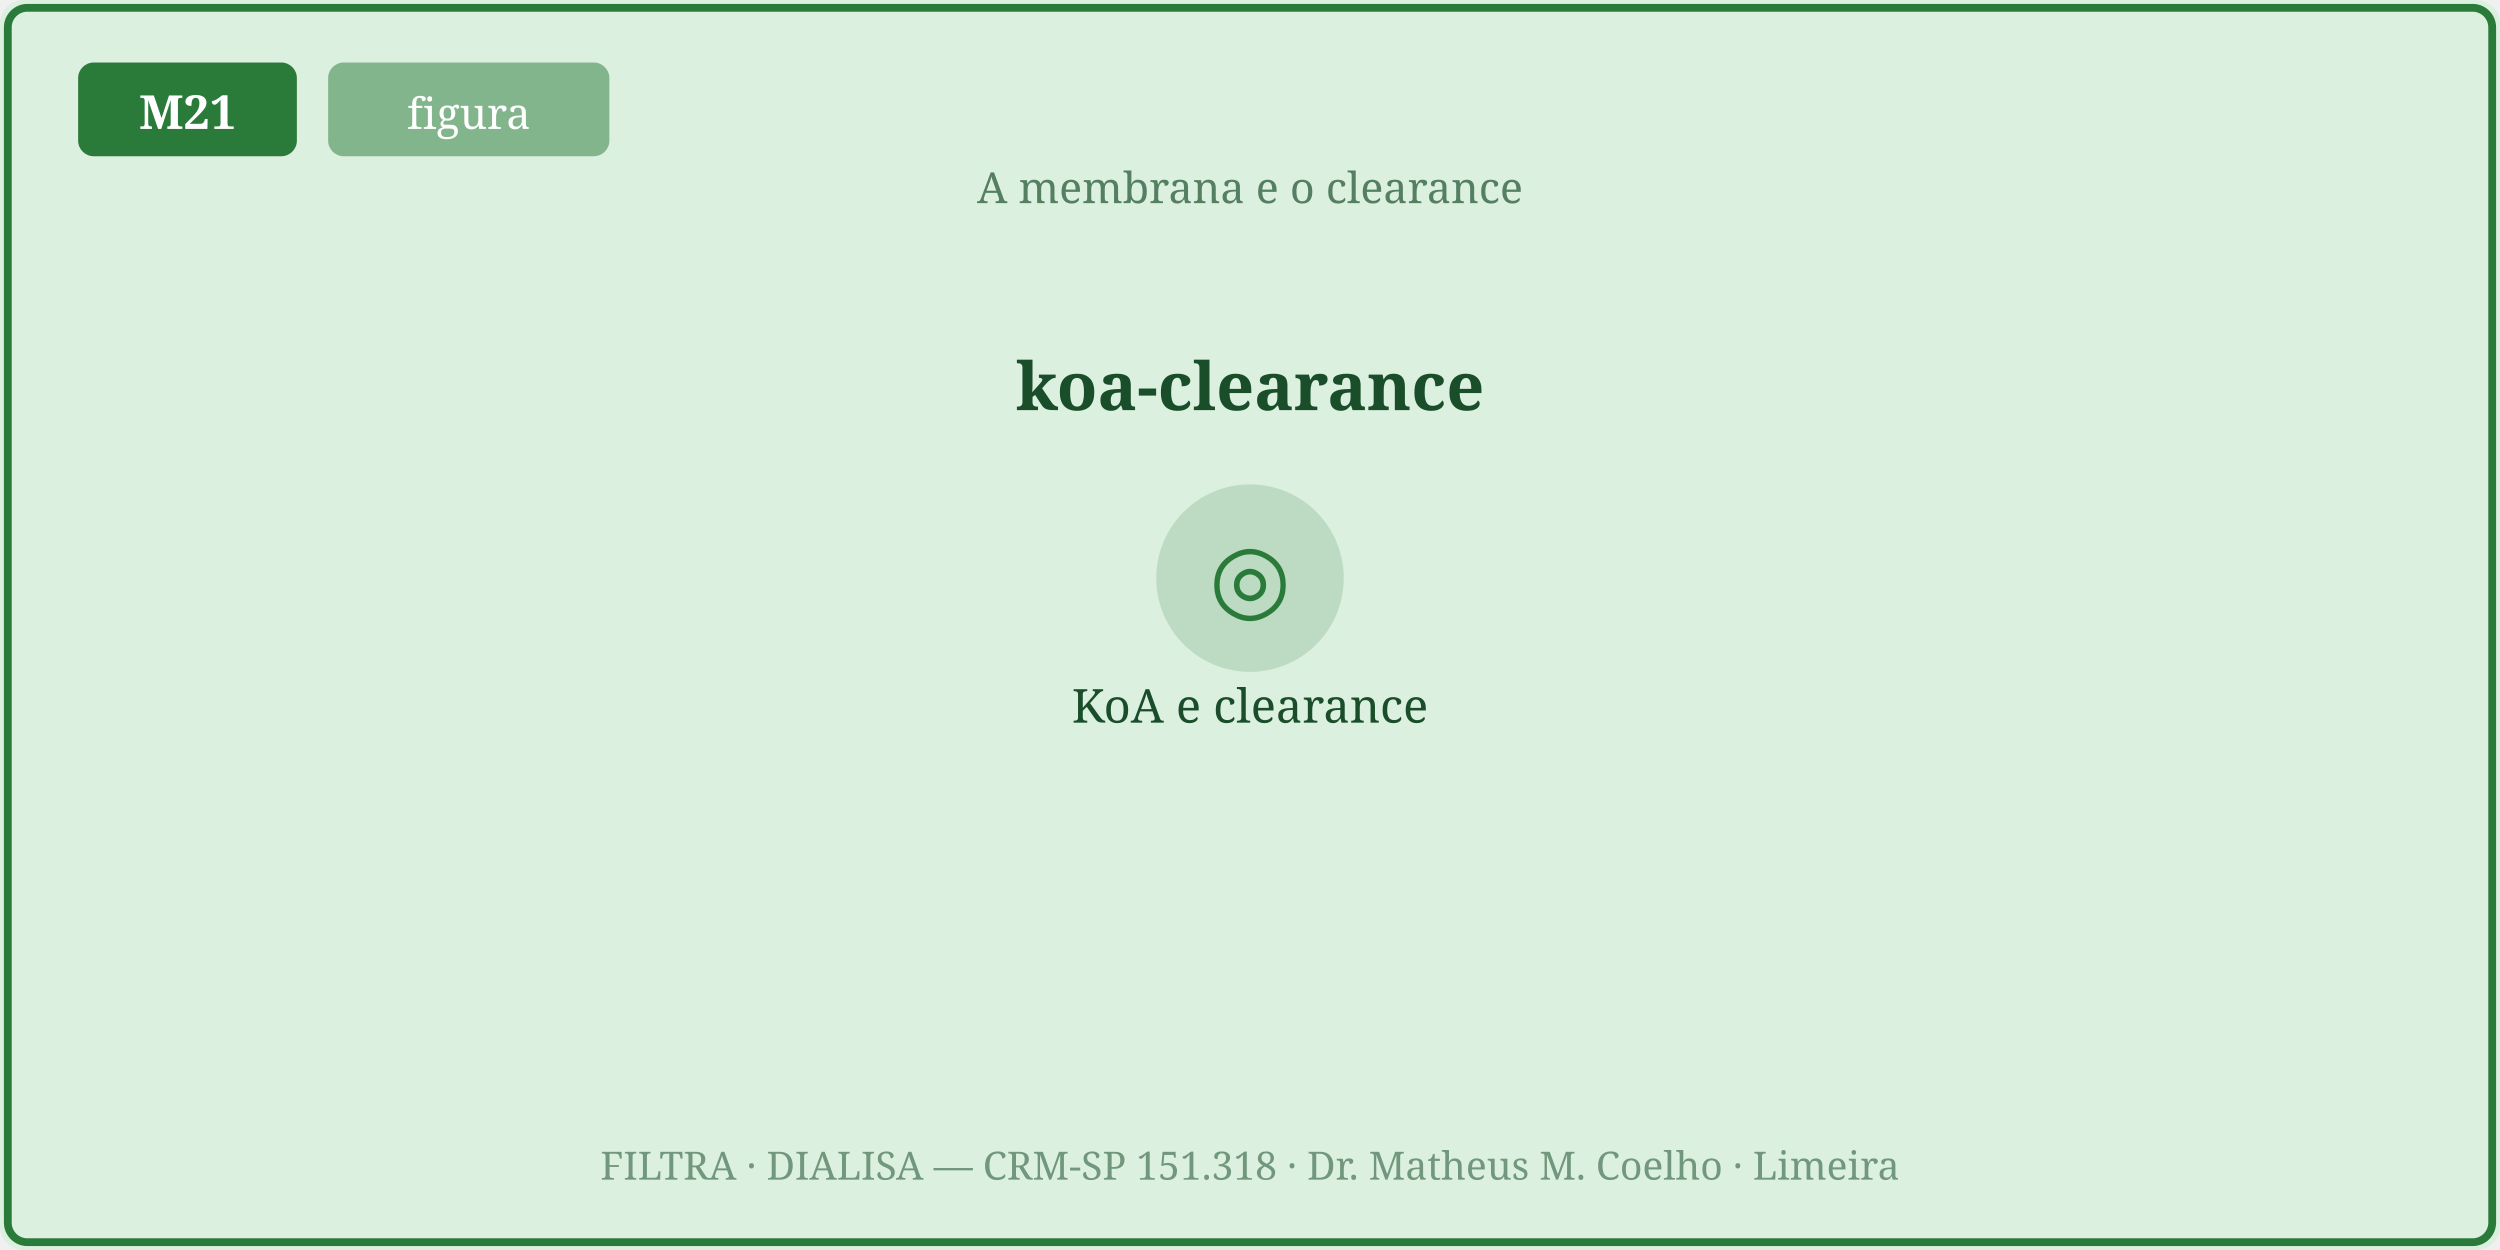
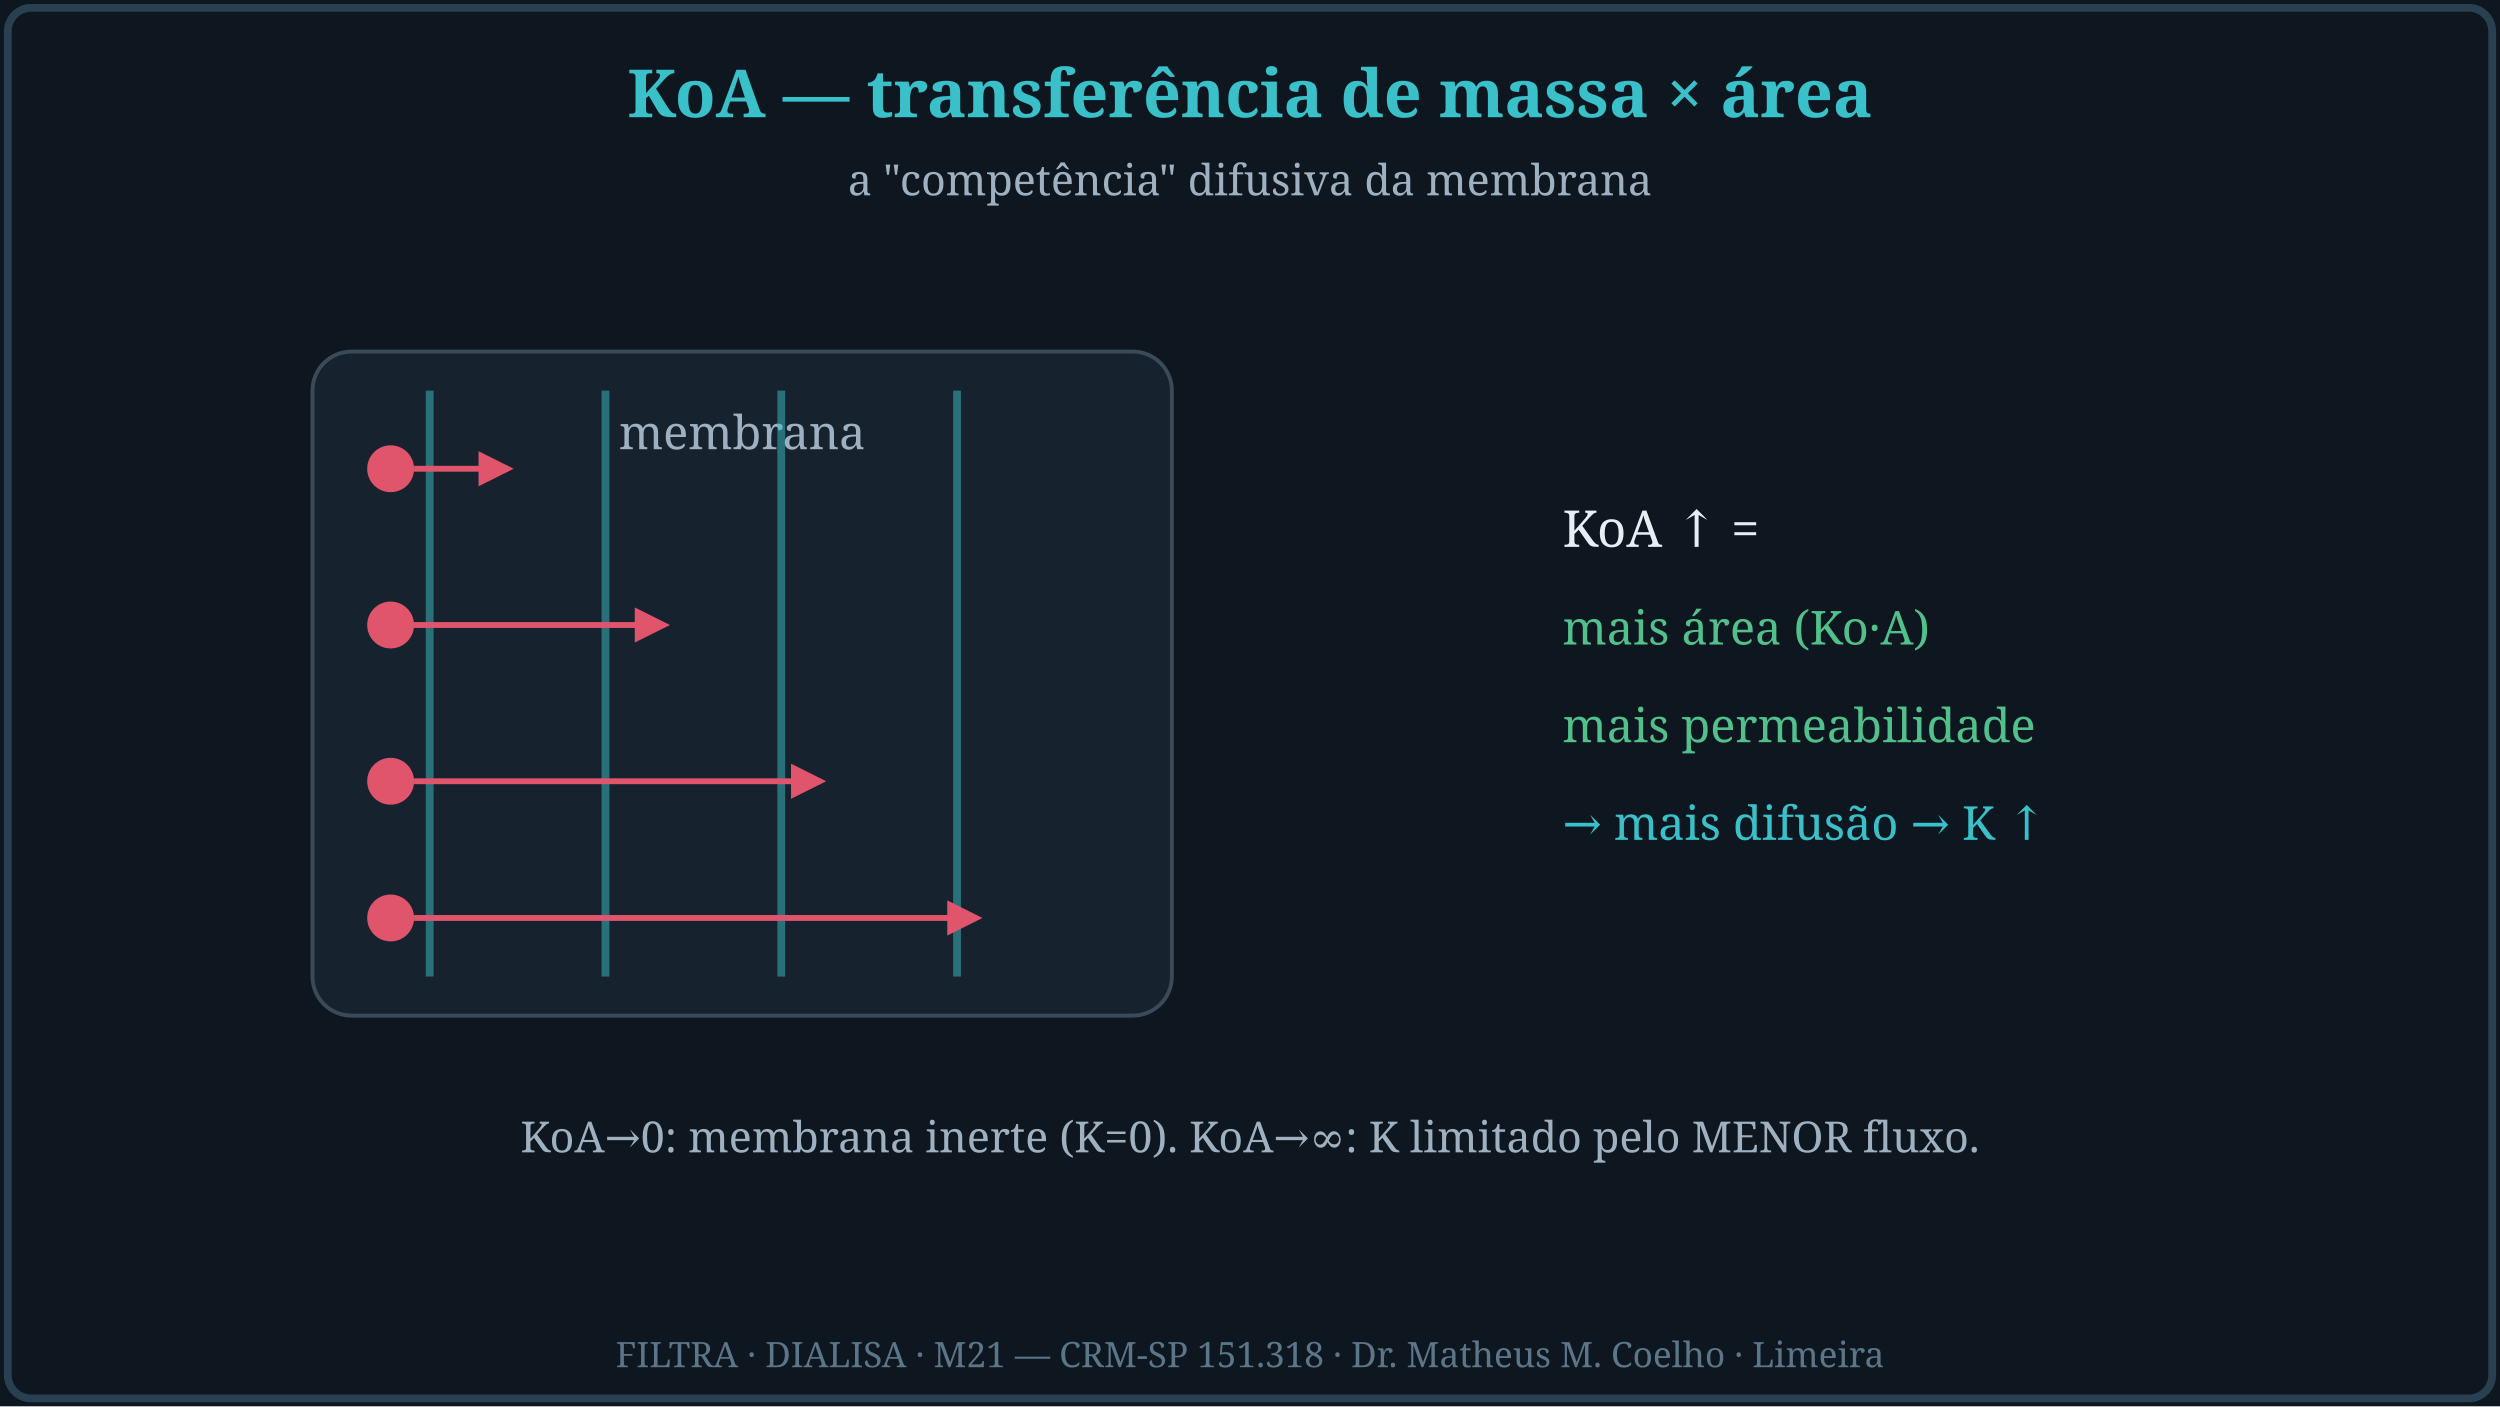
- <svg xmlns="http://www.w3.org/2000/svg" viewBox="0 0 640 320" font-family="Georgia,serif">
-   <rect width="640" height="320" fill="#dcf0e0" rx="6" />
-   <rect x="2" y="2" width="636" height="316" rx="5" fill="none" stroke="#2a7a3a" stroke-width="2" />
-   <rect x="20" y="16" width="56" height="24" rx="4" fill="#2a7a3a" />
-   <text x="48" y="33" text-anchor="middle" font-size="12" font-weight="bold" fill="white">M21</text>
-   <rect x="84" y="16" width="72" height="24" rx="4" fill="#2a7a3a" opacity="0.5" />
-   <text x="120" y="33" text-anchor="middle" font-size="11" fill="white">figura</text>
-   <text x="320" y="52" text-anchor="middle" font-size="11" fill="#1a4e2a" opacity="0.7">A membrana e o clearance</text>
-   <text x="320" y="105" text-anchor="middle" font-size="17" font-weight="bold" fill="#1a4e2a">koa-clearance</text>
-   <circle cx="320" cy="148" r="24" fill="#2a7a3a" opacity="0.18" />
-   <text x="320" y="156" text-anchor="middle" font-size="24" fill="#2a7a3a">◎</text>
-   <text x="320" y="185" text-anchor="middle" font-size="12" fill="#1a4e2a">KoA e clearance</text>
-   <text x="320" y="302" text-anchor="middle" font-size="10" fill="#1a4e2a" opacity="0.55">FILTRA · DIALISA — CRM-SP 151.318 · Dr. Matheus M. Coelho · Limeira</text>
+ <svg xmlns="http://www.w3.org/2000/svg" viewBox="0 0 640 360" font-family="Georgia,serif">
+   <rect width="640" height="360" fill="#0e1620" />
+   <rect x="2" y="2" width="636" height="356" rx="6" fill="none" stroke="#284050" stroke-width="2" />
+   <text x="320" y="30" text-anchor="middle" font-size="17" font-weight="bold" fill="#39c0c8">KoA — transferência de massa × área</text>
+   <text x="320" y="50" text-anchor="middle" font-size="11" fill="#9fb1c0">a "competência" difusiva da membrana</text>
+   <rect x="80" y="90" width="220" height="170" rx="10" fill="#16222e" stroke="#3a4a58" />
+   <text x="190" y="115" text-anchor="middle" font-size="12" fill="#9fb1c0">membrana</text>
+   <line x1="110" y1="100" x2="110" y2="250" stroke="#39c0c8" stroke-width="2" opacity="0.5" />
+   <line x1="155" y1="100" x2="155" y2="250" stroke="#39c0c8" stroke-width="2" opacity="0.5" />
+   <line x1="200" y1="100" x2="200" y2="250" stroke="#39c0c8" stroke-width="2" opacity="0.5" />
+   <line x1="245" y1="100" x2="245" y2="250" stroke="#39c0c8" stroke-width="2" opacity="0.5" />
+   <circle cx="100" cy="120" r="6" fill="#e0556b" />
+   <line x1="106" y1="120" x2="130" y2="120" stroke="#e0556b" stroke-width="1.5" marker-end="url(#a)" />
+   <circle cx="100" cy="160" r="6" fill="#e0556b" />
+   <line x1="106" y1="160" x2="170" y2="160" stroke="#e0556b" stroke-width="1.5" marker-end="url(#a)" />
+   <circle cx="100" cy="200" r="6" fill="#e0556b" />
+   <line x1="106" y1="200" x2="210" y2="200" stroke="#e0556b" stroke-width="1.5" marker-end="url(#a)" />
+   <circle cx="100" cy="235" r="6" fill="#e0556b" />
+   <line x1="106" y1="235" x2="250" y2="235" stroke="#e0556b" stroke-width="1.5" marker-end="url(#a)" />
+   <defs>
+     <marker id="a" markerWidth="6" markerHeight="6" refX="5" refY="3" orient="auto">
+       <path d="M0,0 L6,3 L0,6 Z" fill="#e0556b" />
+     </marker>
+   </defs>
+   <text x="400" y="140" font-size="13" fill="#e7eef4">KoA ↑ =</text>
+   <text x="400" y="165" font-size="12" fill="#52c08a">mais área (Ko·A)</text>
+   <text x="400" y="190" font-size="12" fill="#52c08a">mais permeabilidade</text>
+   <text x="400" y="215" font-size="12" fill="#39c0c8">→ mais difusão → K ↑</text>
+   <text x="320" y="295" text-anchor="middle" font-size="11" fill="#9fb1c0">KoA→0: membrana inerte (K=0). KoA→∞: K limitado pelo MENOR fluxo.</text>
+   <text x="320" y="350" text-anchor="middle" font-size="9" fill="#5b7689">FILTRA · DIALISA · M21 — CRM-SP 151.318 · Dr. Matheus M. Coelho · Limeira</text>
</svg>
